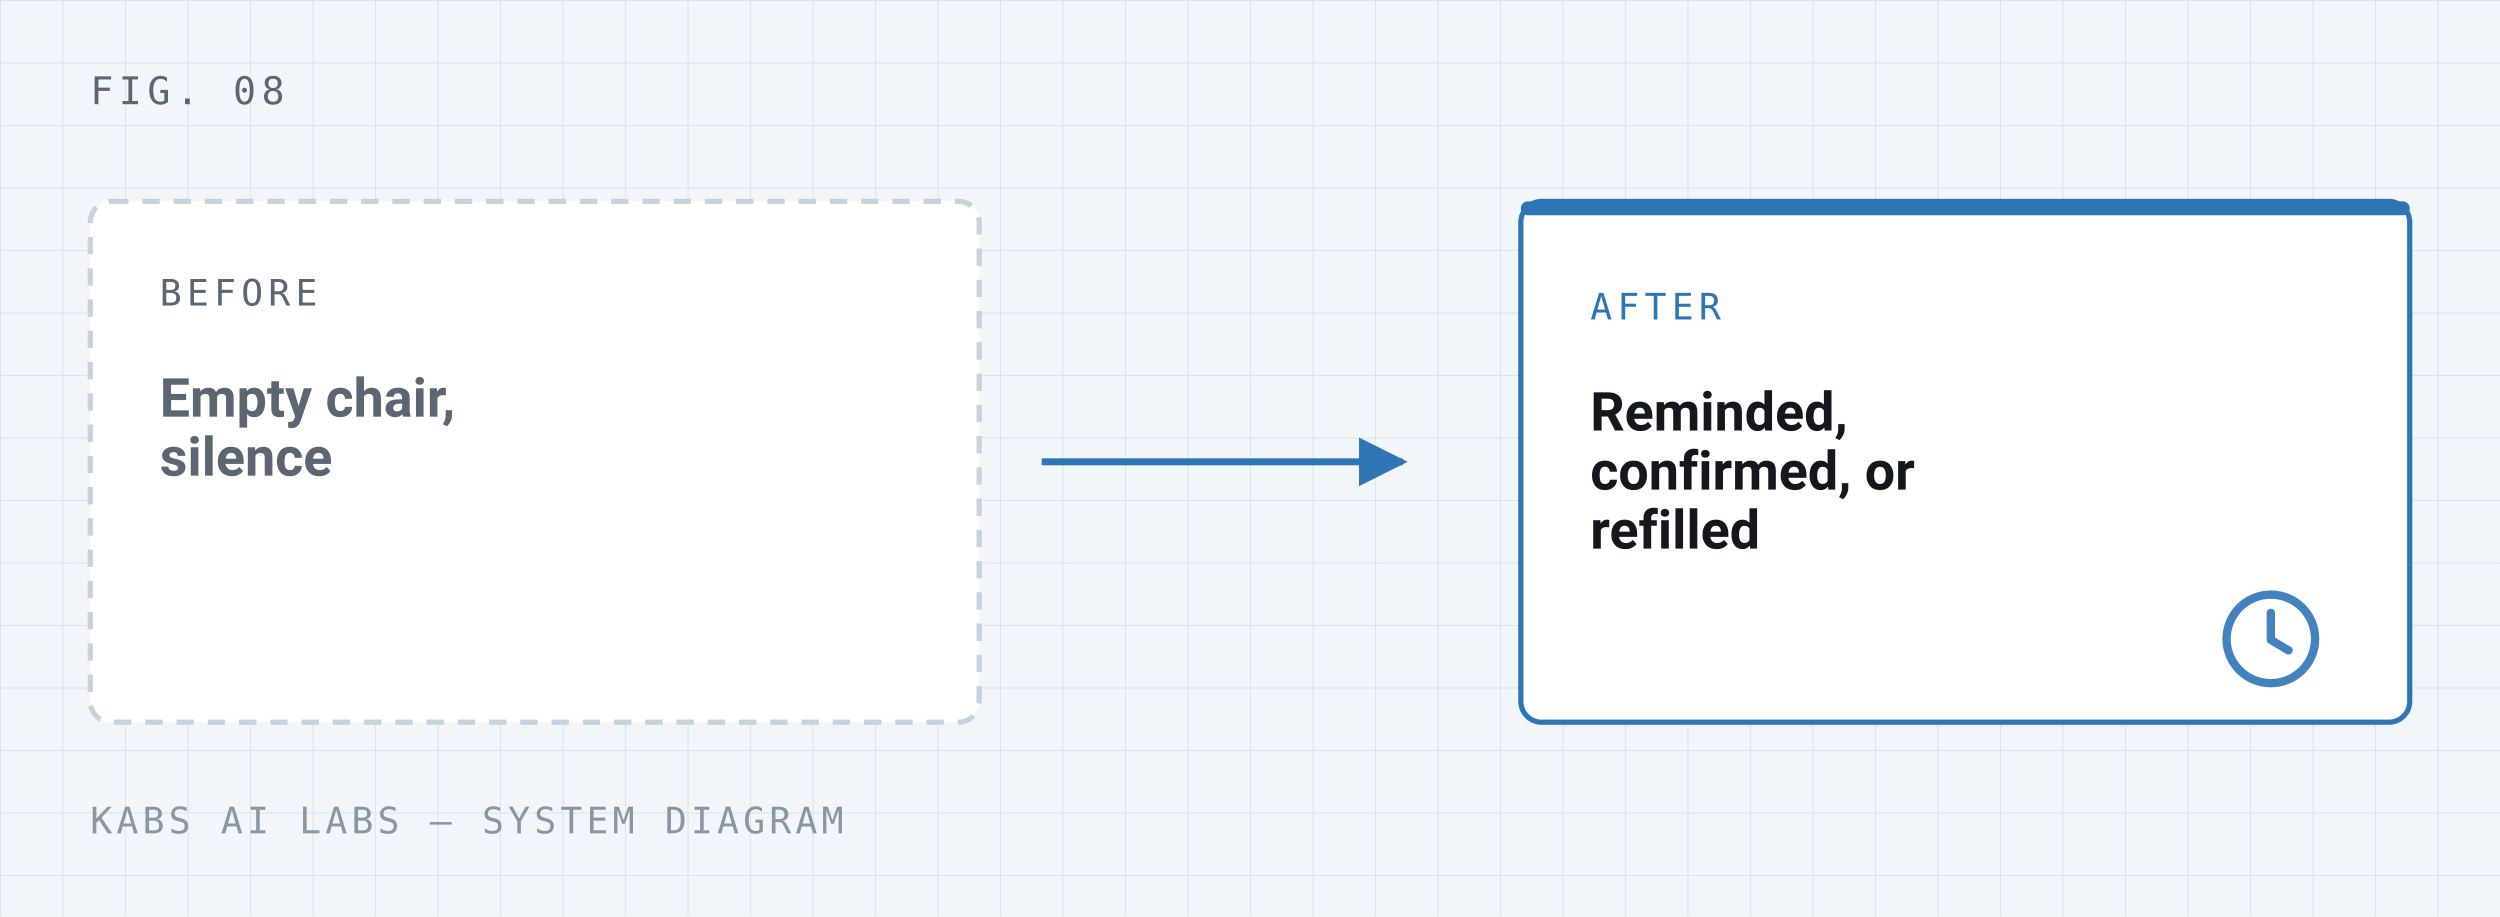
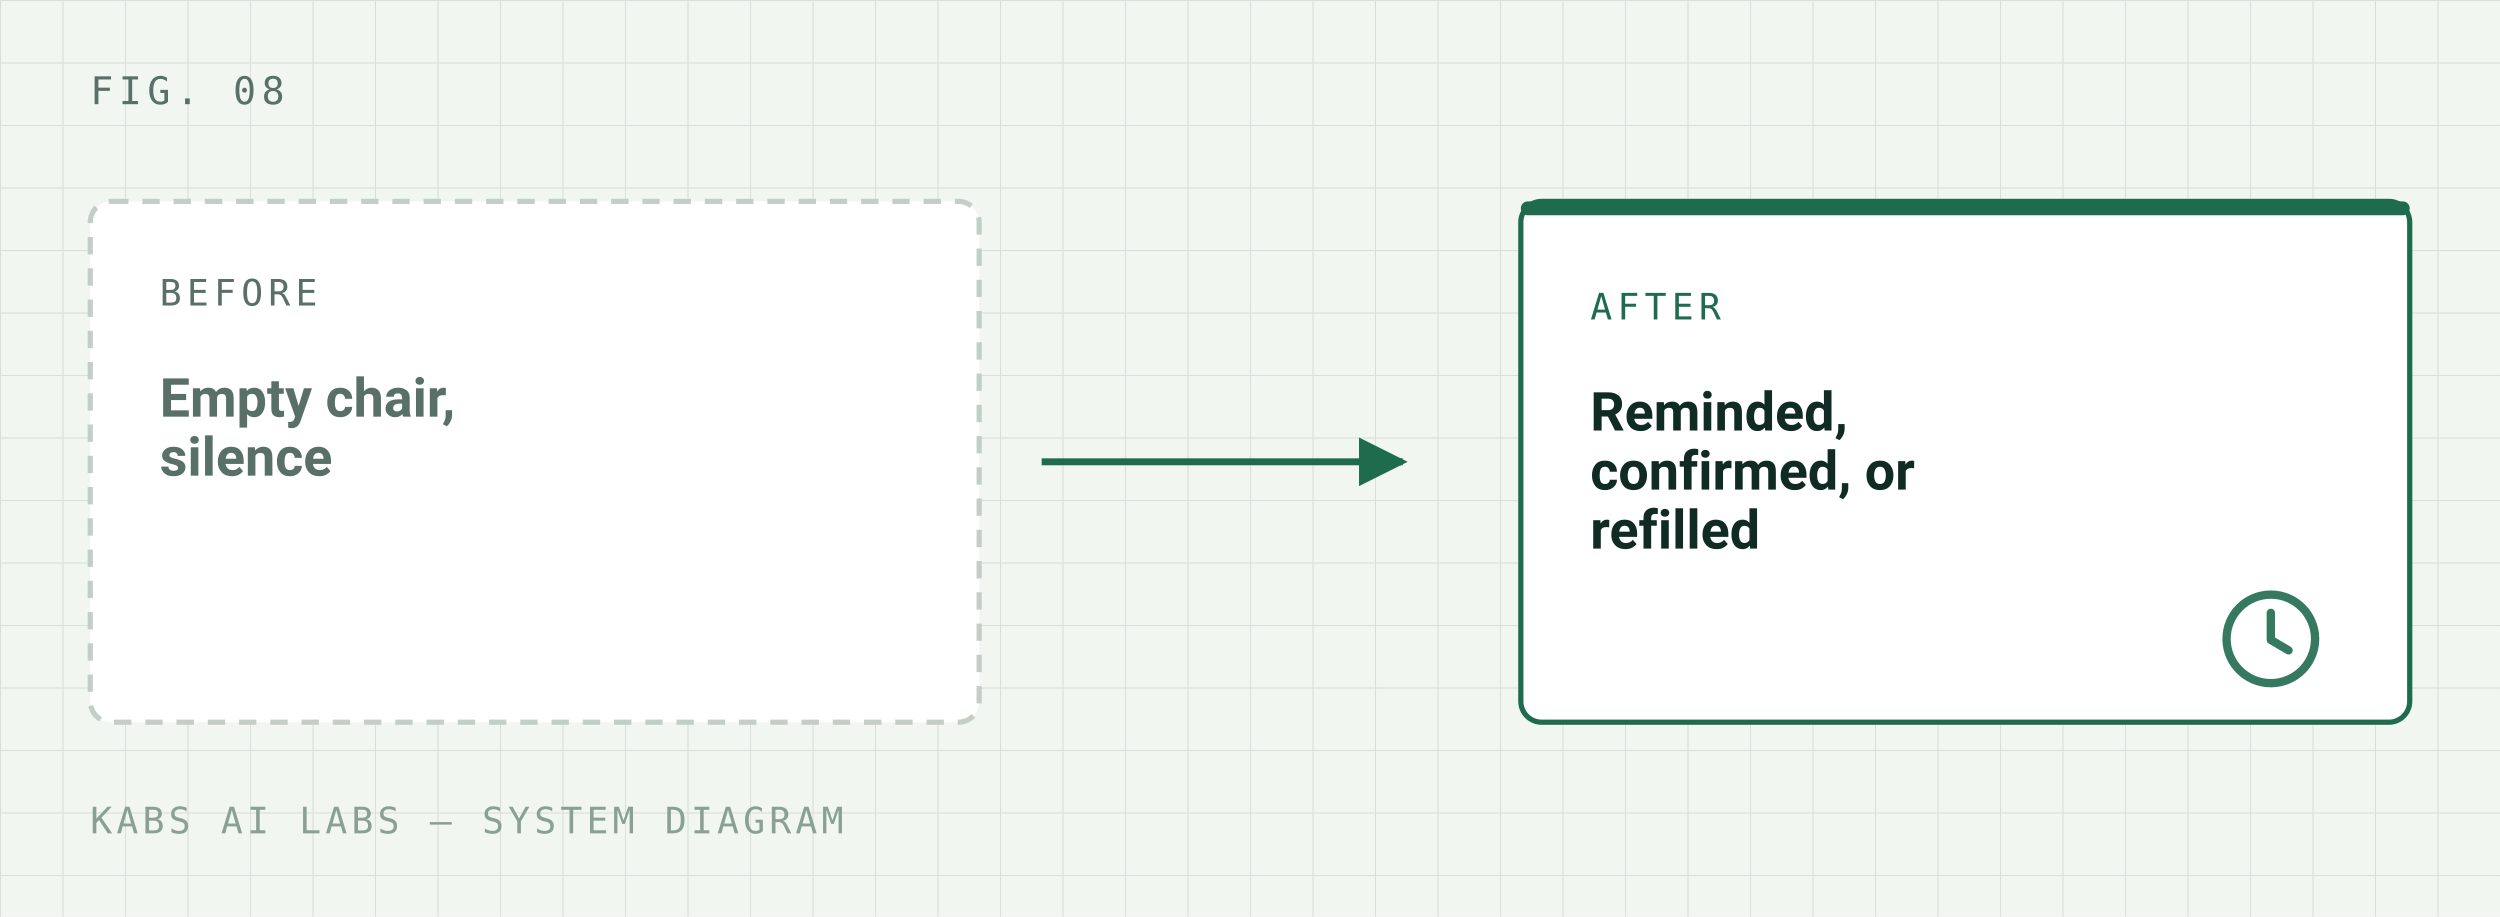
<svg xmlns="http://www.w3.org/2000/svg" viewBox="0 0 720 264" role="img" aria-label="Diagram: Empty chair, silence becomes Reminded, confirmed, or refilled">
  <defs>
    <pattern id="g8" width="18" height="18" patternUnits="userSpaceOnUse">
-       <path d="M18 0H0v18" fill="none" stroke="#DDE4EC" stroke-width=".6" />
+       <path d="M18 0H0v18" fill="none" stroke="#D8E0D9" stroke-width=".6" />
    </pattern>
    <marker id="a8" viewBox="0 0 10 10" refX="9" refY="5" markerWidth="7" markerHeight="7" orient="auto">
-       <path d="M0 0l10 5-10 5z" fill="#2E75B6" />
+       <path d="M0 0l10 5-10 5z" fill="#1F6B4E" />
    </marker>
  </defs>
-   <rect width="720" height="264" fill="#F2F6FA" />
+   <rect width="720" height="264" fill="#F1F6F1" />
  <rect width="720" height="264" fill="url(#g8)" />
-   <text x="26" y="30" font-family="ui-monospace,Menlo,monospace" font-size="11" letter-spacing="1.6" fill="#5B6672">FIG. 08</text>
-   <rect x="26" y="58" width="256" height="150" rx="6" fill="#fff" stroke="#C6D2DE" stroke-width="1.5" stroke-dasharray="5 4" />
-   <text x="46" y="88" font-family="ui-monospace,Menlo,monospace" font-size="10.5" letter-spacing="1.5" fill="#5B6672">BEFORE</text>
-   <text x="46" y="120" font-family="-apple-system,Segoe UI,Roboto,sans-serif" font-size="15.5" font-weight="600" fill="#5B6672">
+   <text x="26" y="30" font-family="ui-monospace,Menlo,monospace" font-size="11" letter-spacing="1.6" fill="#587067">FIG. 08</text>
+   <rect x="26" y="58" width="256" height="150" rx="6" fill="#fff" stroke="#C3CFC6" stroke-width="1.5" stroke-dasharray="5 4" />
+   <text x="46" y="88" font-family="ui-monospace,Menlo,monospace" font-size="10.5" letter-spacing="1.5" fill="#587067">BEFORE</text>
+   <text x="46" y="120" font-family="-apple-system,Segoe UI,Roboto,sans-serif" font-size="15.5" font-weight="600" fill="#587067">
    <tspan x="46" y="120">Empty chair,</tspan>
    <tspan x="46" y="137">silence</tspan>
  </text>
-   <line x1="300" y1="133" x2="404" y2="133" stroke="#2E75B6" stroke-width="2" marker-end="url(#a8)" />
-   <rect x="438" y="58" width="256" height="150" rx="6" fill="#fff" stroke="#2E75B6" stroke-width="1.5" />
-   <rect x="438" y="58" width="256" height="4" rx="2" fill="#2E75B6" />
-   <text x="458" y="92" font-family="ui-monospace,Menlo,monospace" font-size="10.5" letter-spacing="1.5" fill="#2E75B6">AFTER</text>
-   <text x="458" y="124" font-family="-apple-system,Segoe UI,Roboto,sans-serif" font-size="15.5" font-weight="700" fill="#14181D">
+   <line x1="300" y1="133" x2="404" y2="133" stroke="#1F6B4E" stroke-width="2" marker-end="url(#a8)" />
+   <rect x="438" y="58" width="256" height="150" rx="6" fill="#fff" stroke="#1F6B4E" stroke-width="1.5" />
+   <rect x="438" y="58" width="256" height="4" rx="2" fill="#1F6B4E" />
+   <text x="458" y="92" font-family="ui-monospace,Menlo,monospace" font-size="10.5" letter-spacing="1.5" fill="#1F6B4E">AFTER</text>
+   <text x="458" y="124" font-family="-apple-system,Segoe UI,Roboto,sans-serif" font-size="15.5" font-weight="700" fill="#0F2B24">
    <tspan x="458" y="124">Reminded,</tspan>
    <tspan x="458" y="141">confirmed, or</tspan>
    <tspan x="458" y="158">refilled</tspan>
  </text>
-   <g transform="translate(636,166) scale(1.5)" fill="none" stroke="#2E75B6" stroke-width="1.6" stroke-linecap="round" stroke-linejoin="round" opacity=".9">
+   <g transform="translate(636,166) scale(1.5)" fill="none" stroke="#1F6B4E" stroke-width="1.6" stroke-linecap="round" stroke-linejoin="round" opacity=".9">
    <circle cx="12" cy="12" r="8.5" />
    <path d="M12 7v5.2l3.4 2" />
  </g>
-   <text x="26" y="240" font-family="ui-monospace,Menlo,monospace" font-size="10.5" letter-spacing="1.2" fill="#8A96A3">KABS AI LABS — SYSTEM DIAGRAM</text>
+   <text x="26" y="240" font-family="ui-monospace,Menlo,monospace" font-size="10.5" letter-spacing="1.2" fill="#8AA094">KABS AI LABS — SYSTEM DIAGRAM</text>
</svg>
